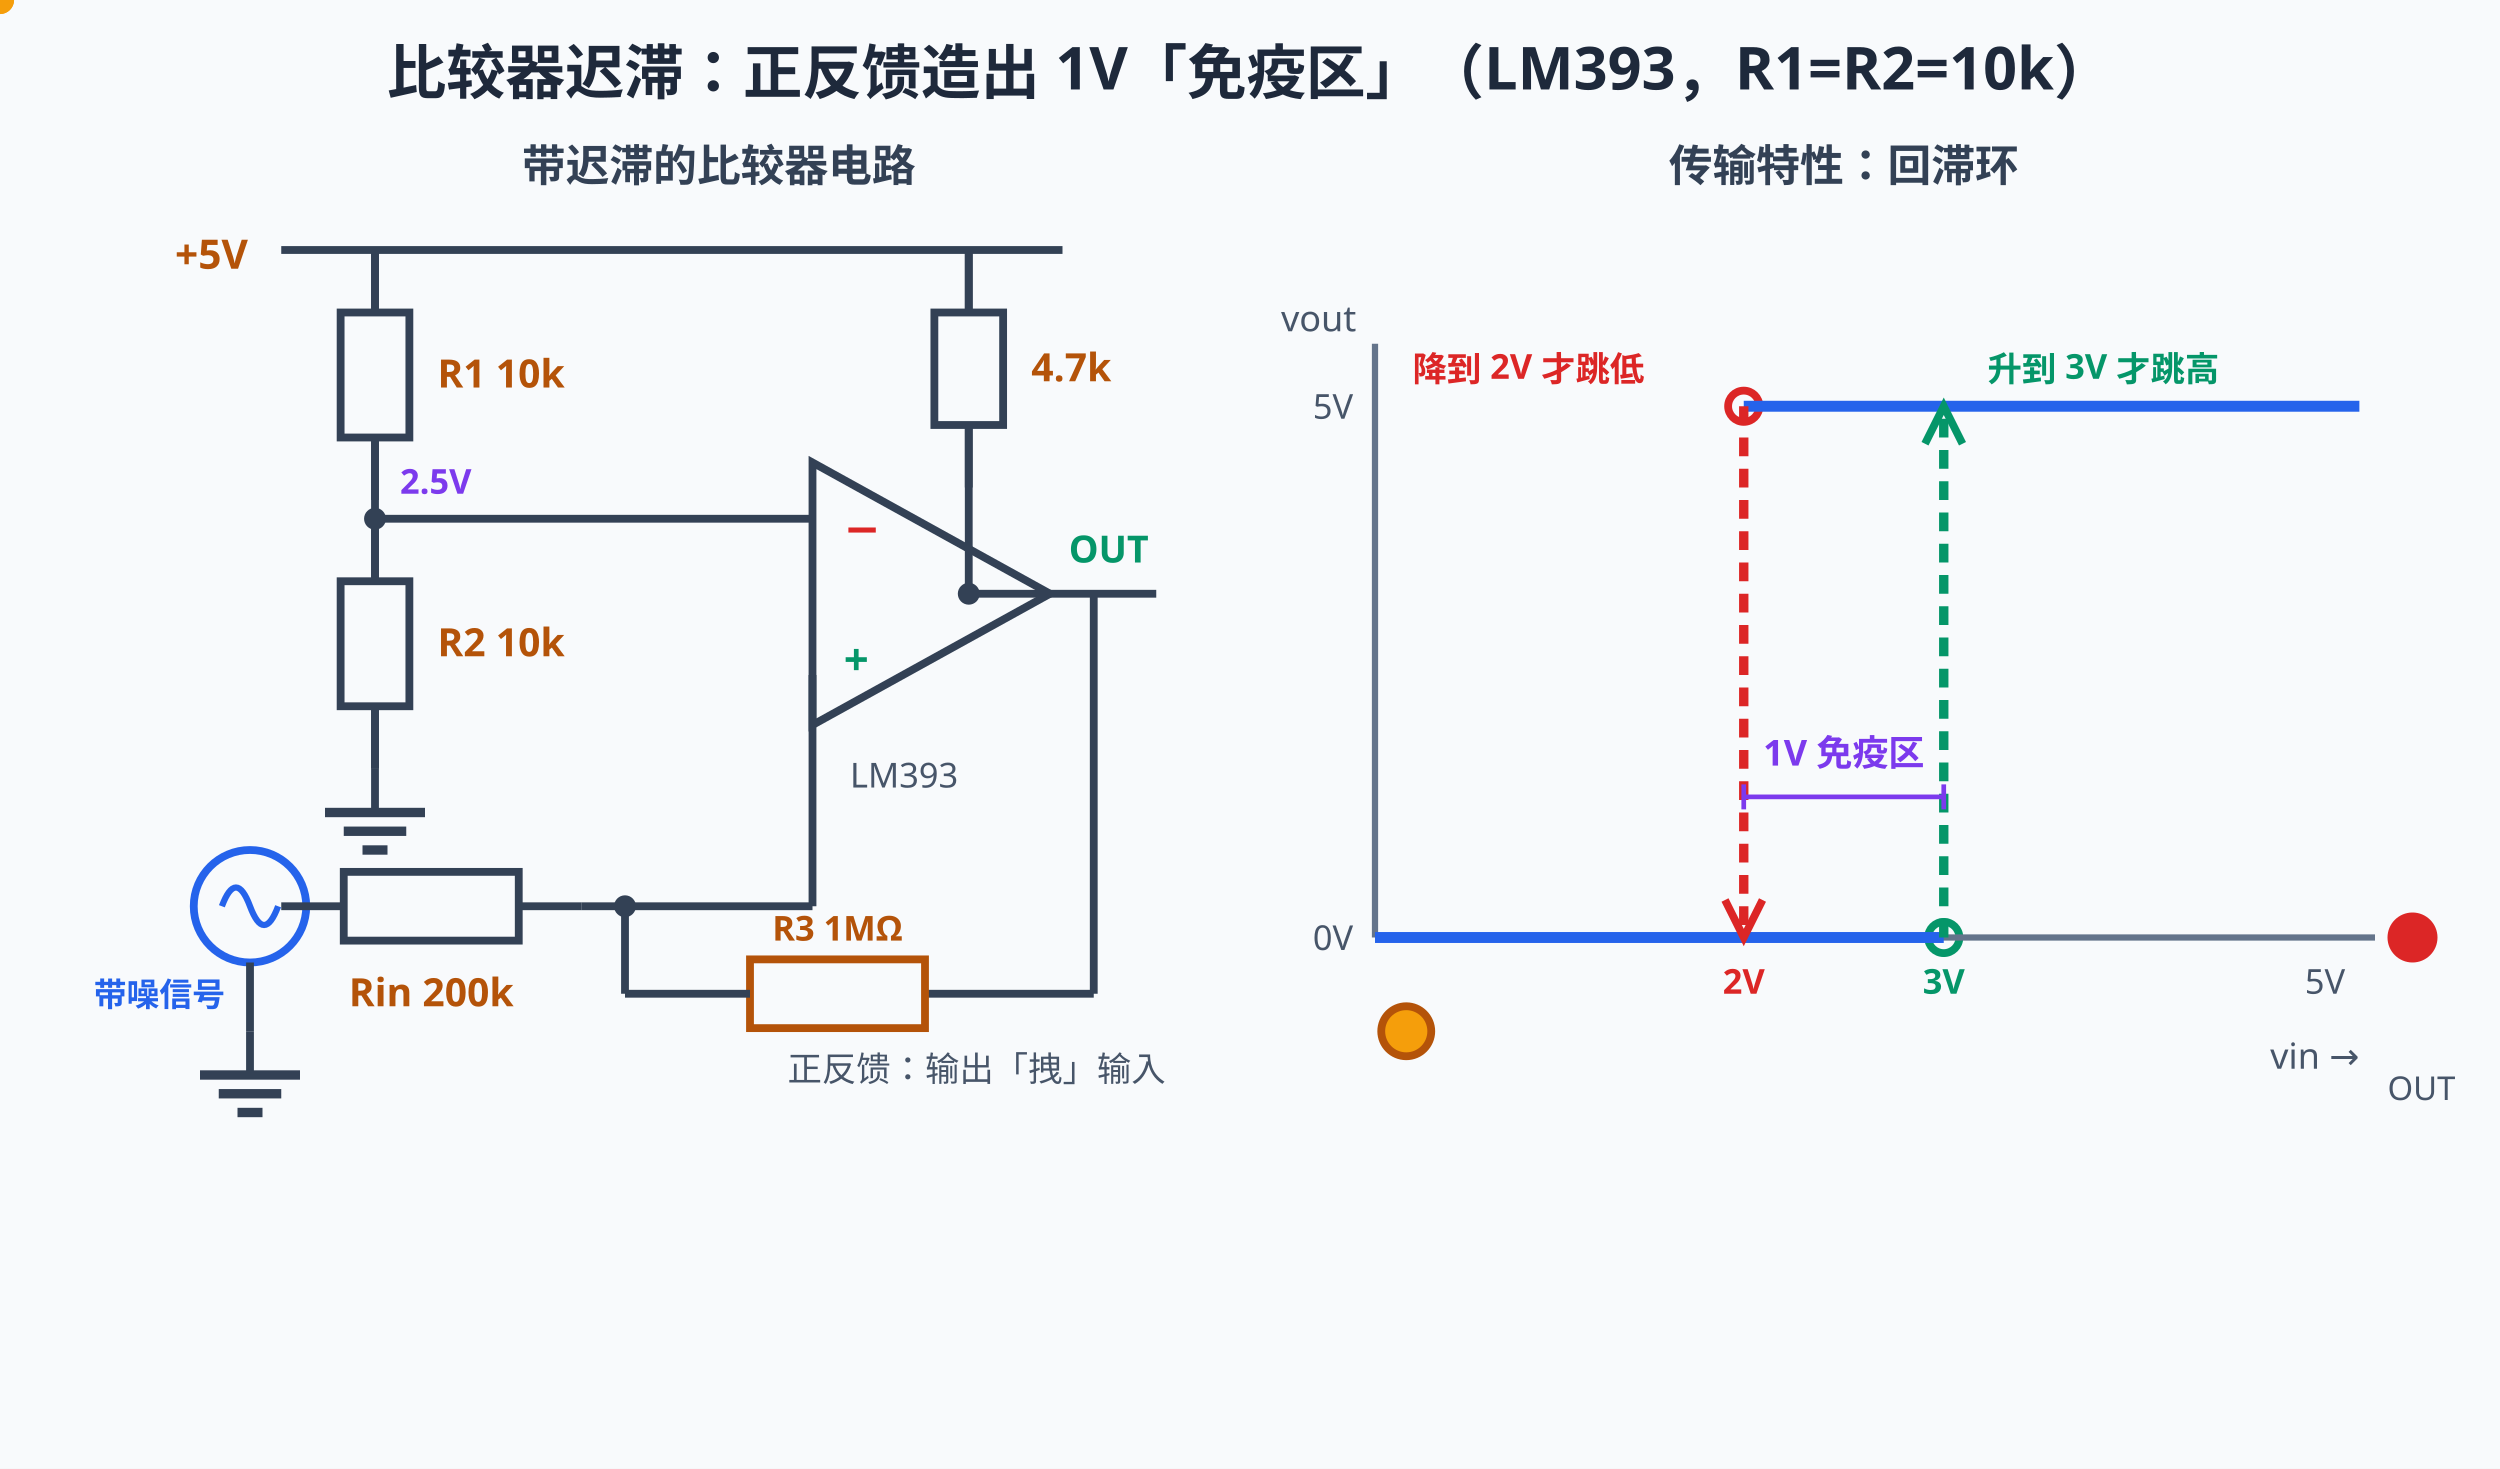
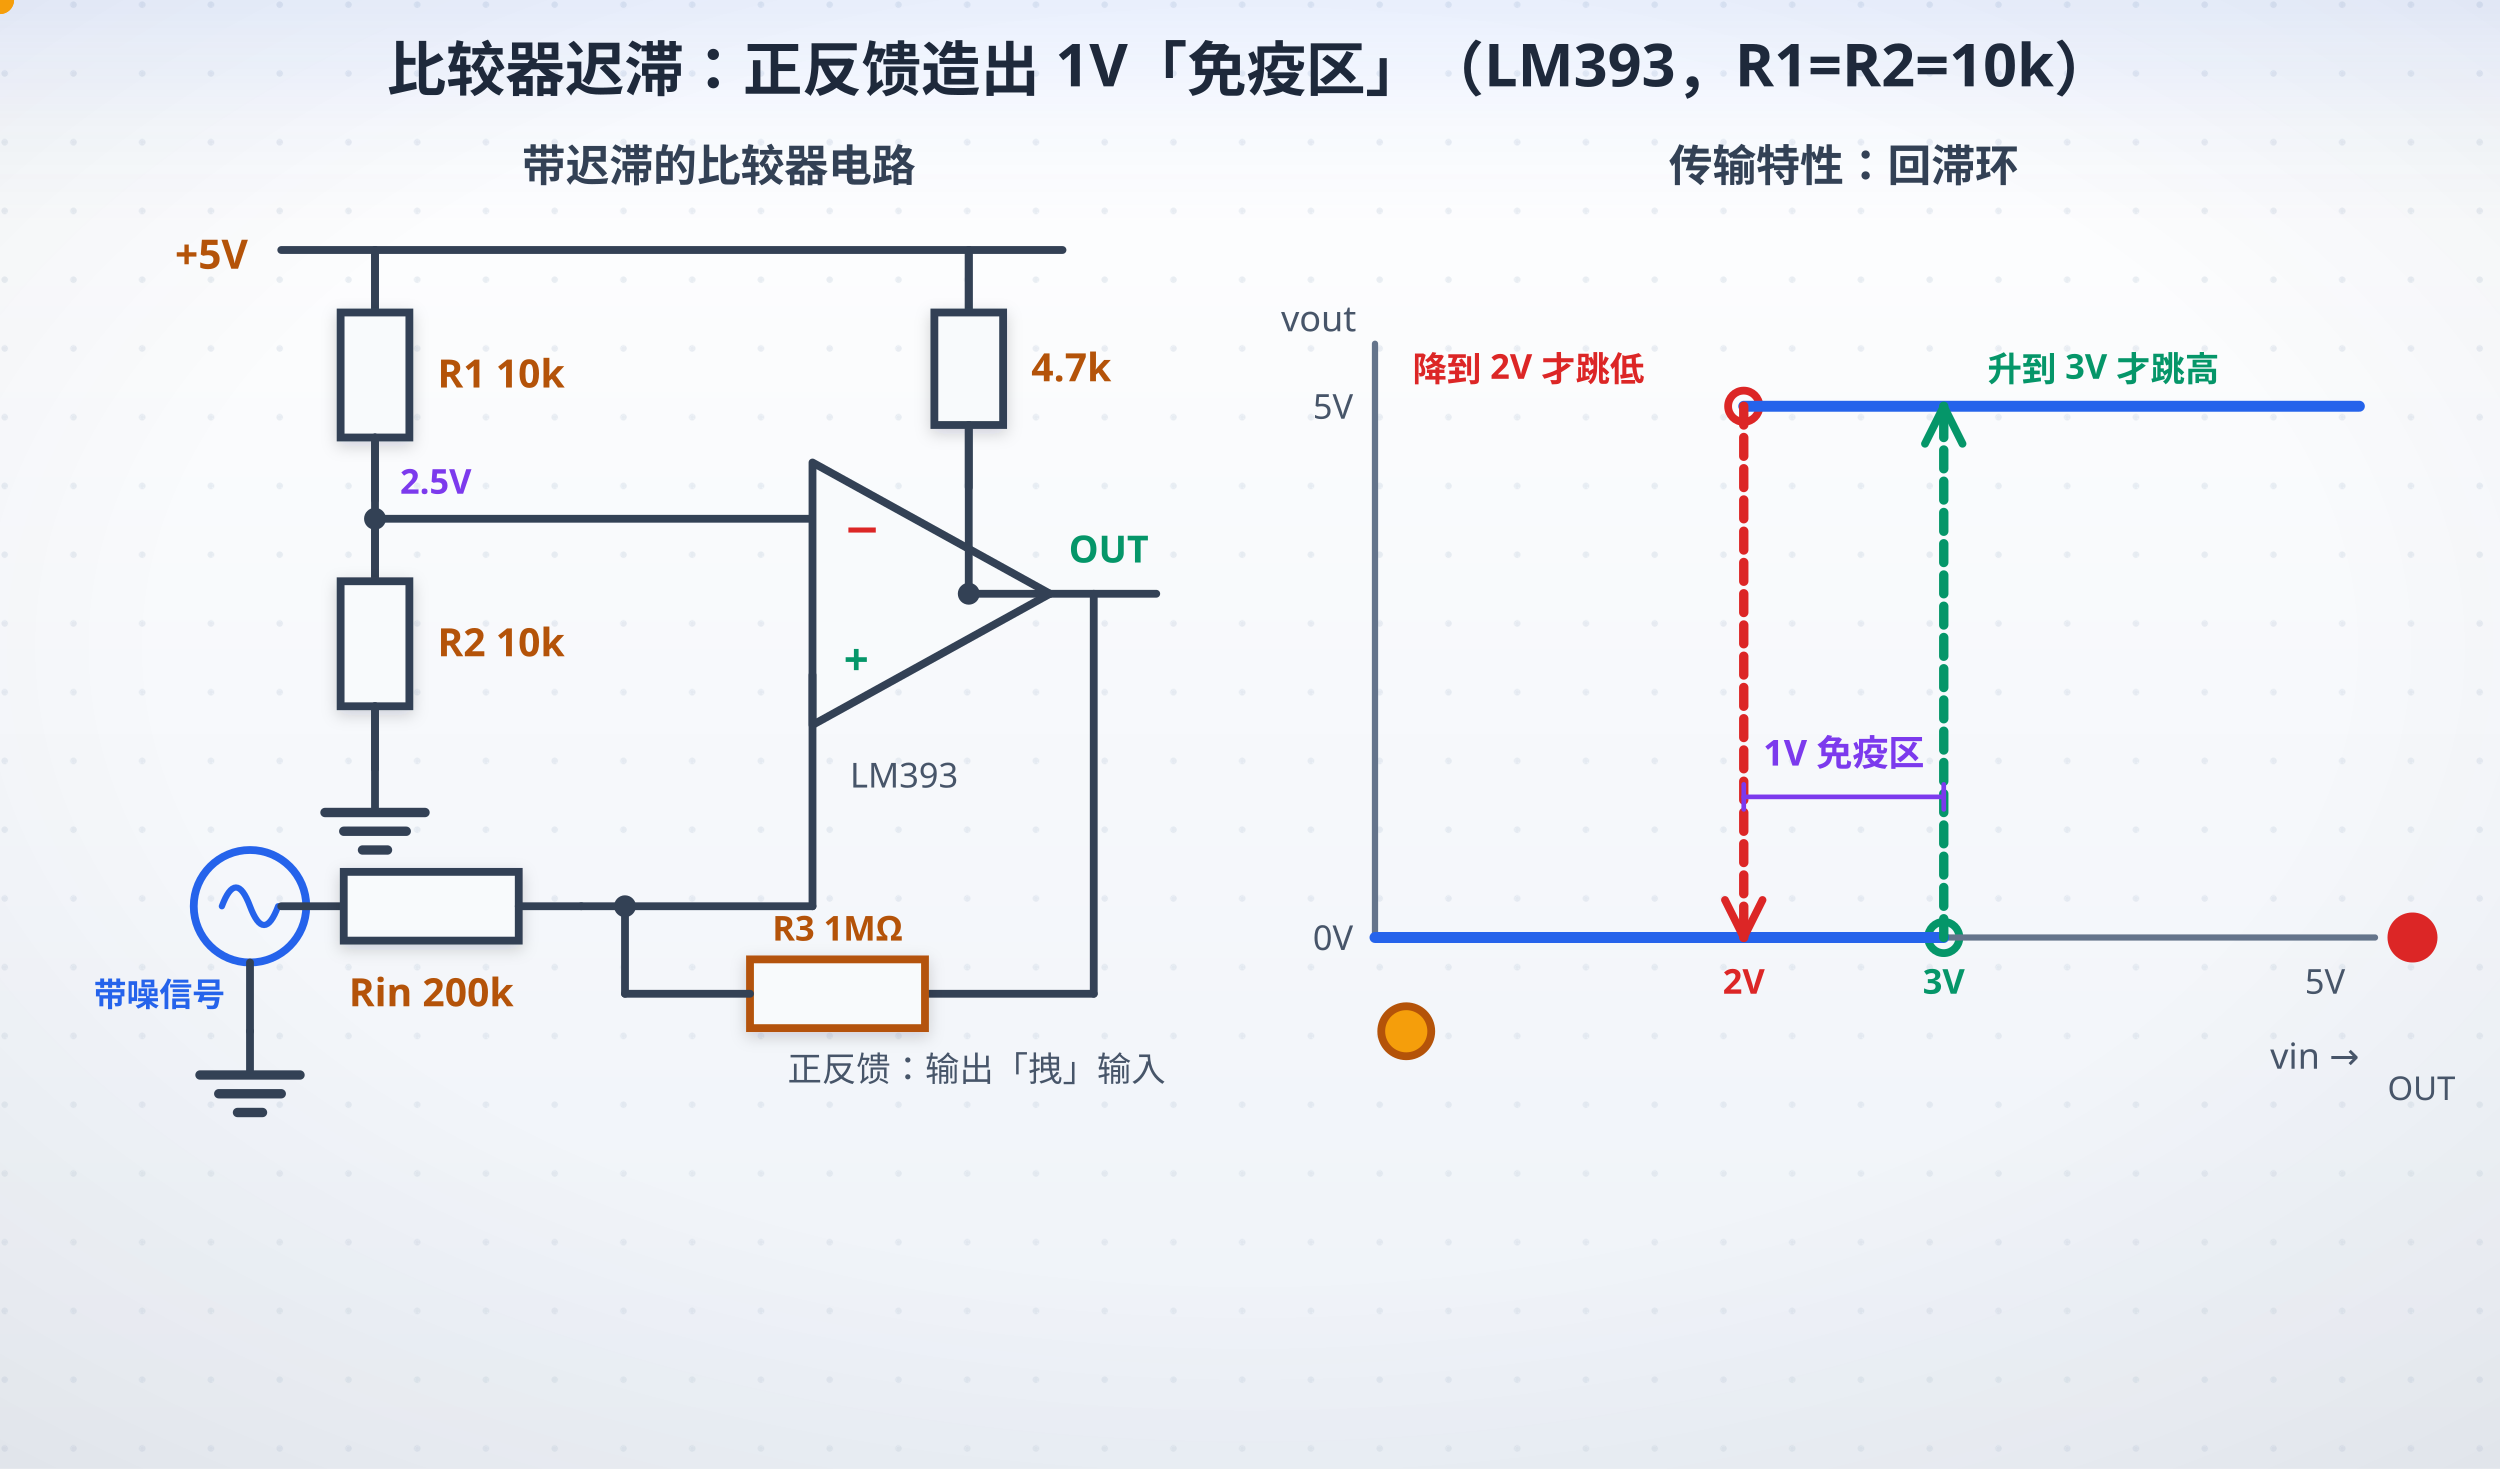
<svg xmlns="http://www.w3.org/2000/svg" width="800" height="470" viewBox="0 0 800 470">
-   <rect width="800" height="470" fill="#f8fafc" />
+   <defs>
+     <linearGradient id="bgL" x1="0" y1="0" x2="0" y2="1">
+       <stop offset="0" stop-color="#ffffff" />
+       <stop offset="1" stop-color="#eef2f8" />
+     </linearGradient>
+     <linearGradient id="bgD" x1="0" y1="0" x2="0" y2="1">
+       <stop offset="0" stop-color="#0a1020" />
+       <stop offset="1" stop-color="#141d30" />
+     </linearGradient>
+     <radialGradient id="vig" cx="0.5" cy="0.44" r="0.78">
+       <stop offset="0.55" stop-color="#0f172a" stop-opacity="0" />
+       <stop offset="1" stop-color="#0f172a" stop-opacity="0.065" />
+     </radialGradient>
+     <linearGradient id="hdr" x1="0" y1="0" x2="0" y2="1">
+       <stop offset="0" stop-color="#2563eb" stop-opacity="0.10" />
+       <stop offset="0.55" stop-color="#2563eb" stop-opacity="0.030" />
+       <stop offset="1" stop-color="#2563eb" stop-opacity="0" />
+     </linearGradient>
+     <linearGradient id="hdrD" x1="0" y1="0" x2="0" y2="1">
+       <stop offset="0" stop-color="#60a5fa" stop-opacity="0.13" />
+       <stop offset="0.55" stop-color="#60a5fa" stop-opacity="0.040" />
+       <stop offset="1" stop-color="#60a5fa" stop-opacity="0" />
+     </linearGradient>
+     <pattern id="dots" width="22" height="22" patternUnits="userSpaceOnUse">
+       <circle cx="1.5" cy="1.5" r="1.05" fill="#cbd5e1" />
+     </pattern>
+     <filter id="soft" x="-40%" y="-40%" width="180%" height="180%">
+       <feDropShadow dx="0" dy="1.6" stdDeviation="2.4" flood-color="#0f172a" flood-opacity="0.17" />
+     </filter>
+     <filter id="pglow" x="-70%" y="-70%" width="240%" height="240%">
+       <feGaussianBlur stdDeviation="2.1" result="b" />
+       <feMerge>
+         <feMergeNode in="b" />
+         <feMergeNode in="SourceGraphic" />
+       </feMerge>
+     </filter>
+   </defs>
+   <rect class="page-bg" width="800" height="470" fill="url(#bgL)" />
+   <rect width="800" height="470" fill="url(#dots)" opacity="0.40" />
+   <rect class="page-vig" width="800" height="470" fill="url(#vig)" />
+   <rect class="page-hdr" width="800" height="72" fill="url(#hdr)" />
  <style>
text{font-family:"Segoe UI","Microsoft YaHei",sans-serif;}
+ .page-bg{fill:url(#bgL)}
+ .page-vig{opacity:1}
+ .page-hdr{fill:url(#hdr)}
+ line,path,polyline,polygon{stroke-linecap:round;stroke-linejoin:round}
+ rect[fill="#f8fafc"],rect[fill="#eff6ff"],rect[fill="#ecfdf5"],rect[fill="#fffbeb"],rect[fill="#fef2f2"],rect[fill="#dbeafe"]{filter:url(#soft)}
@media (prefers-color-scheme: dark){
+ .page-bg{fill:url(#bgD)}
+ .page-vig{opacity:0.45}
+ .page-hdr{fill:url(#hdrD)}
rect[fill="#f8fafc"]{fill:#0f172a}
[fill="#1e293b"]{fill:#f1f5f9}[stroke="#1e293b"]{stroke:#f1f5f9}
[fill="#334155"]{fill:#e2e8f0}[stroke="#334155"]{stroke:#e2e8f0}
[fill="#475569"]{fill:#cbd5e1}[stroke="#475569"]{stroke:#cbd5e1}
[fill="#64748b"]{fill:#94a3b8}[stroke="#64748b"]{stroke:#94a3b8}
[fill="#dbeafe"]{fill:#1e3a8a}[fill="#eff6ff"]{fill:#172554}
[fill="#1d4ed8"]{fill:#60a5fa}[fill="#2563eb"]{fill:#60a5fa}[fill="#3b82f6"]{fill:#60a5fa}
[fill="#ecfdf5"]{fill:#022c22}[fill="#059669"]{fill:#34d399}[fill="#065f46"]{fill:#6ee7b7}[fill="#10b981"]{fill:#34d399}
[fill="#fffbeb"]{fill:#451a03}[fill="#b45309"]{fill:#fcd34d}[fill="#92400e"]{fill:#fcd34d}[fill="#f59e0b"]{fill:#fbbf24}
[fill="#fef2f2"]{fill:#450a0a}[fill="#dc2626"]{fill:#f87171}[fill="#991b1b"]{fill:#fca5a5}
[fill="#cbd5e1"]{fill:#334155}[stroke="#cbd5e1"]{stroke:#475569}
[fill="#ffffff"]{fill:#0f172a}[fill="#94a3b8"]{fill:#64748b}[stroke="#94a3b8"]{stroke:#64748b}
[fill="#7c3aed"]{fill:#a78bfa}[stroke="#7c3aed"]{stroke:#a78bfa}
}
</style>
-   <text x="400" y="30" text-anchor="middle" font-size="19" font-weight="bold" fill="#1e293b">比较器迟滞：正反馈造出 1V「免疫区」（LM393，R1=R2=10k）</text>
+   <text x="400" y="29" text-anchor="middle" font-size="19" font-weight="bold" fill="#1e293b">比较器迟滞：正反馈造出 1V「免疫区」（LM393，R1=R2=10k）</text>
  <text x="230" y="58" text-anchor="middle" font-size="14" font-weight="bold" fill="#334155">带迟滞的比较器电路</text>
  <text x="56" y="86" font-size="13" font-weight="bold" fill="#b45309">+5V</text>
  <line x1="90" y1="80" x2="340" y2="80" stroke="#334155" stroke-width="2.5" />
  <line x1="120" y1="80" x2="120" y2="100" stroke="#334155" stroke-width="2.5" />
  <line x1="120" y1="80" x2="120" y2="100" stroke="#334155" stroke-width="2.5" />
  <rect x="109" y="100" width="22" height="40" fill="#f8fafc" stroke="#334155" stroke-width="2.5" />
  <line x1="120" y1="140" x2="120" y2="160" stroke="#334155" stroke-width="2.5" />
  <text x="140" y="124.0" font-size="12.5" font-weight="bold" fill="#b45309">R1 10k</text>
  <line x1="120" y1="140" x2="120" y2="166" stroke="#334155" stroke-width="2.5" />
  <circle cx="120" cy="166" r="3.5" fill="#334155" />
  <line x1="120" y1="166" x2="120" y2="186" stroke="#334155" stroke-width="2.5" />
  <line x1="120" y1="166" x2="120" y2="186" stroke="#334155" stroke-width="2.5" />
  <rect x="109" y="186" width="22" height="40" fill="#f8fafc" stroke="#334155" stroke-width="2.5" />
  <line x1="120" y1="226" x2="120" y2="246" stroke="#334155" stroke-width="2.5" />
  <text x="140" y="210.0" font-size="12.5" font-weight="bold" fill="#b45309">R2 10k</text>
  <line x1="120" y1="226" x2="120" y2="246" stroke="#334155" stroke-width="2.5" />
  <line x1="120" y1="246" x2="120" y2="260" stroke="#334155" stroke-width="2.5" />
  <line x1="104" y1="260" x2="136" y2="260" stroke="#334155" stroke-width="3" />
  <line x1="110" y1="266" x2="130" y2="266" stroke="#334155" stroke-width="3" />
  <line x1="116" y1="272" x2="124" y2="272" stroke="#334155" stroke-width="3" />
  <text x="128" y="158" font-size="11" font-weight="bold" fill="#7c3aed">2.5V</text>
  <line x1="120" y1="166" x2="260" y2="166" stroke="#334155" stroke-width="2.5" />
  <polygon points="260,148 260,232 336,190" fill="#f8fafc" stroke="#334155" stroke-width="2.5" />
  <text x="270" y="174" font-size="14" font-weight="bold" fill="#dc2626">−</text>
  <text x="270" y="216" font-size="14" font-weight="bold" fill="#059669">+</text>
  <text x="272" y="252" font-size="11" fill="#475569">LM393</text>
  <circle cx="80" cy="290" r="18" fill="none" stroke="#2563eb" stroke-width="2.5" />
  <path d="M71,290 q4.5,-12 9,0 q4.5,12 9,0" fill="none" stroke="#2563eb" stroke-width="2" />
  <text x="30" y="322" font-size="10.5" font-weight="bold" fill="#2563eb">带噪信号</text>
  <line x1="90" y1="290" x2="110" y2="290" stroke="#334155" stroke-width="2.5" />
  <rect x="110" y="279" width="56" height="22" fill="#f8fafc" stroke="#334155" stroke-width="2.5" />
  <line x1="166" y1="290" x2="186" y2="290" stroke="#334155" stroke-width="2.5" />
  <text x="138.0" y="273" text-anchor="middle" font-size="12.5" font-weight="bold" fill="#b45309" />
  <text x="138" y="322" text-anchor="middle" font-size="12.5" font-weight="bold" fill="#b45309">Rin 200k</text>
  <line x1="186" y1="290" x2="260" y2="290" stroke="#334155" stroke-width="2.5" />
  <line x1="260" y1="290" x2="260" y2="216" stroke="#334155" stroke-width="2.5" />
  <circle cx="200" cy="290" r="3.5" fill="#334155" />
  <line x1="80" y1="308" x2="80" y2="330" stroke="#334155" stroke-width="2.5" />
  <line x1="80" y1="330" x2="80" y2="344" stroke="#334155" stroke-width="2.5" />
  <line x1="64" y1="344" x2="96" y2="344" stroke="#334155" stroke-width="3" />
  <line x1="70" y1="350" x2="90" y2="350" stroke="#334155" stroke-width="3" />
  <line x1="76" y1="356" x2="84" y2="356" stroke="#334155" stroke-width="3" />
  <line x1="310" y1="80" x2="310" y2="100" stroke="#334155" stroke-width="2.5" />
  <line x1="310" y1="80" x2="310" y2="100" stroke="#334155" stroke-width="2.5" />
  <rect x="299" y="100" width="22" height="36" fill="#f8fafc" stroke="#334155" stroke-width="2.5" />
  <line x1="310" y1="136" x2="310" y2="156" stroke="#334155" stroke-width="2.5" />
  <text x="330" y="122.0" font-size="12.5" font-weight="bold" fill="#b45309">4.7k</text>
  <line x1="310" y1="136" x2="310" y2="190" stroke="#334155" stroke-width="2.5" />
  <circle cx="310" cy="190" r="3.5" fill="#334155" />
  <line x1="310" y1="190" x2="336" y2="190" stroke="#334155" stroke-width="2.5" />
  <line x1="336" y1="190" x2="370" y2="190" stroke="#334155" stroke-width="2.5" />
  <text x="342" y="180" font-size="12" font-weight="bold" fill="#059669">OUT</text>
  <line x1="350" y1="190" x2="350" y2="318" stroke="#334155" stroke-width="2.5" />
  <line x1="350" y1="318" x2="296" y2="318" stroke="#334155" stroke-width="2.5" />
  <rect x="240" y="307" width="56" height="22" fill="#f8fafc" stroke="#b45309" stroke-width="2.5" />
  <text x="268" y="301" text-anchor="middle" font-size="11" font-weight="bold" fill="#b45309">R3 1MΩ</text>
  <line x1="240" y1="318" x2="200" y2="318" stroke="#334155" stroke-width="2.5" />
  <line x1="200" y1="318" x2="200" y2="290" stroke="#334155" stroke-width="2.5" />
  <circle r="4.5" fill="#f59e0b">
    <animateMotion dur="5s" begin="-0.2s" repeatCount="indefinite" path="M350,190 L350,318 L296,318" />
  </circle>
  <circle r="4.5" fill="#f59e0b">
    <animateMotion dur="5s" begin="-0.7s" repeatCount="indefinite" path="M240,318 L200,318 L200,290" />
  </circle>
  <circle r="4" fill="#f59e0b">
    <animateMotion dur="5s" begin="-1.2s" repeatCount="indefinite" path="M200,290 L260,290 L260,216" />
  </circle>
  <circle cx="622" cy="300" r="5" fill="none" stroke="#059669" stroke-width="2.5">
    <animate attributeName="r" values="5;11;5" dur="1.3s" repeatCount="indefinite" />
    <animate attributeName="opacity" values="0.9;0.2;0.9" dur="1.3s" repeatCount="indefinite" />
  </circle>
  <circle cx="558" cy="130" r="5" fill="none" stroke="#dc2626" stroke-width="2.5">
    <animate attributeName="r" values="5;11;5" dur="1.3s" begin="0.65s" repeatCount="indefinite" />
    <animate attributeName="opacity" values="0.9;0.2;0.9" dur="1.3s" begin="0.65s" repeatCount="indefinite" />
  </circle>
  <text x="252" y="346" font-size="11" fill="#475569">正反馈：输出「拽」输入</text>
  <text x="590" y="58" text-anchor="middle" font-size="14" font-weight="bold" fill="#334155">传输特性：回滞环</text>
  <line x1="440" y1="300" x2="760" y2="300" stroke="#64748b" stroke-width="2" />
  <line x1="440" y1="300" x2="440" y2="110" stroke="#64748b" stroke-width="2" />
  <text x="755" y="342" text-anchor="end" font-size="11.5" fill="#475569">vin →</text>
  <text x="434" y="106" text-anchor="end" font-size="11.5" fill="#475569">vout</text>
  <text x="433" y="134" text-anchor="end" font-size="11" fill="#475569">5V</text>
  <text x="433" y="304" text-anchor="end" font-size="11" fill="#475569">0V</text>
  <text x="622" y="318" text-anchor="middle" font-size="11" font-weight="bold" fill="#059669">3V</text>
  <text x="558" y="318" text-anchor="middle" font-size="11" font-weight="bold" fill="#dc2626">2V</text>
  <text x="744" y="318" text-anchor="middle" font-size="11" fill="#475569">5V</text>
  <path d="M440,300 H622" stroke="#2563eb" stroke-width="3.5" fill="none" />
  <path d="M558,130 H755" stroke="#2563eb" stroke-width="3.5" fill="none" />
  <line x1="622" y1="300" x2="622" y2="130" stroke="#059669" stroke-width="3" stroke-dasharray="6,4">
    <animate attributeName="opacity" values="0.35;1;0.35" dur="1.3s" repeatCount="indefinite" />
  </line>
  <line x1="558" y1="130" x2="558" y2="300" stroke="#dc2626" stroke-width="3" stroke-dasharray="6,4">
    <animate attributeName="opacity" values="0.35;1;0.35" dur="1.3s" begin="0.65s" repeatCount="indefinite" />
  </line>
  <path d="M616,142 L622,130 L628,142" stroke="#059669" stroke-width="2.5" fill="none" />
  <path d="M552,288 L558,300 L564,288" stroke="#dc2626" stroke-width="2.5" fill="none" />
  <text x="636" y="122" font-size="11" font-weight="bold" fill="#059669">升到 3V 才跳高</text>
  <text x="452" y="122" font-size="11" font-weight="bold" fill="#dc2626">降到 2V 才跳低</text>
  <text x="590" y="245" text-anchor="middle" font-size="11.5" font-weight="bold" fill="#7c3aed">1V 免疫区</text>
  <line x1="558" y1="255" x2="622" y2="255" stroke="#7c3aed" stroke-width="1.5" />
  <path d="M558,251 L558,259 M622,251 L622,259" stroke="#7c3aed" stroke-width="1.5" />
  <circle cx="450" cy="330" r="8" fill="#f59e0b" stroke="#b45309" stroke-width="2.5">
    <animate attributeName="cx" values="450;745;450" keyTimes="0;0.5;1" dur="5s" repeatCount="indefinite" />
  </circle>
  <circle cx="772" cy="300" r="8" fill="#dc2626">
    <animate attributeName="cy" values="300;300;130;130;300;300" keyTimes="0;0.385;0.415;0.885;0.915;1" dur="5s" repeatCount="indefinite" />
    <animate attributeName="fill" values="#dc2626;#dc2626;#059669;#059669;#dc2626;#dc2626" keyTimes="0;0.385;0.415;0.885;0.915;1" dur="5s" repeatCount="indefinite" />
  </circle>
  <text x="764" y="352" font-size="10.5" fill="#475569">OUT</text>
-   <text x="400" y="400" text-anchor="middle" font-size="14.5" font-weight="bold" fill="#b45309" opacity="0">① 基准 2.5V；R3 把输出状态「拽」回 IN+——阈值随输出而变<animate attributeName="opacity" values="0;1;1;0;0" keyTimes="0;0.04;0.2;0.24;1" dur="5s" repeatCount="indefinite" />
-   </text>
-   <text x="400" y="400" text-anchor="middle" font-size="14.5" font-weight="bold" fill="#059669" opacity="0">② 输出低时阈值被抬到 3V：输入必须升过 3V 才翻转<animate attributeName="opacity" values="0;0;1;1;0;0" keyTimes="0;0.24;0.28;0.5;0.54;1" dur="5s" repeatCount="indefinite" />
-   </text>
-   <text x="400" y="400" text-anchor="middle" font-size="14.5" font-weight="bold" fill="#dc2626" opacity="0">③ 输出高时阈值被压到 2V：输入必须跌破 2V 才翻回<animate attributeName="opacity" values="0;0;1;1;0;0" keyTimes="0;0.54;0.58;0.78;0.82;1" dur="5s" repeatCount="indefinite" />
-   </text>
-   <text x="400" y="400" text-anchor="middle" font-size="14.5" font-weight="bold" fill="#2563eb" opacity="0">④ 噪声在 1V 窗口里随便闹——输出纹丝不动<animate attributeName="opacity" values="0;0;1;1" keyTimes="0;0.82;0.86;1" dur="5s" repeatCount="indefinite" />
-   </text>
+   <g>
+     <animateTransform attributeName="transform" type="translate" values="0 6.0;0 0.0;0 0.0;0 6.0;0 6.0" keyTimes="0;0.04;0.2;0.24;1" dur="5s" repeatCount="indefinite" />
+     <rect x="170.3" y="386.9" width="459.4" height="24.1" rx="12.0" fill="#b45309" fill-opacity="0.09" stroke="#b45309" stroke-opacity="0.38" stroke-width="1.3" filter="url(#soft)" opacity="0">
+       <animate attributeName="opacity" values="0;1;1;0;0" keyTimes="0;0.04;0.2;0.24;1" dur="5s" repeatCount="indefinite" />
+     </rect>
+     <text x="400" y="400" text-anchor="middle" font-size="14.5" font-weight="bold" fill="#b45309" opacity="0">① 基准 2.5V；R3 把输出状态「拽」回 IN+——阈值随输出而变<animate attributeName="opacity" values="0;1;1;0;0" keyTimes="0;0.04;0.2;0.24;1" dur="5s" repeatCount="indefinite" />
+     </text>
+   </g>
+   <g>
+     <animateTransform attributeName="transform" type="translate" values="0 6.0;0 6.0;0 0.0;0 0.0;0 6.0;0 6.0" keyTimes="0;0.24;0.28;0.5;0.54;1" dur="5s" repeatCount="indefinite" />
+     <rect x="204.4" y="386.9" width="391.2" height="24.1" rx="12.0" fill="#059669" fill-opacity="0.09" stroke="#059669" stroke-opacity="0.38" stroke-width="1.3" filter="url(#soft)" opacity="0">
+       <animate attributeName="opacity" values="0;0;1;1;0;0" keyTimes="0;0.24;0.28;0.5;0.54;1" dur="5s" repeatCount="indefinite" />
+     </rect>
+     <text x="400" y="400" text-anchor="middle" font-size="14.5" font-weight="bold" fill="#059669" opacity="0">② 输出低时阈值被抬到 3V：输入必须升过 3V 才翻转<animate attributeName="opacity" values="0;0;1;1;0;0" keyTimes="0;0.24;0.28;0.5;0.54;1" dur="5s" repeatCount="indefinite" />
+     </text>
+   </g>
+   <g>
+     <animateTransform attributeName="transform" type="translate" values="0 6.0;0 6.0;0 0.0;0 0.0;0 6.0;0 6.0" keyTimes="0;0.54;0.58;0.78;0.82;1" dur="5s" repeatCount="indefinite" />
+     <rect x="204.4" y="386.9" width="391.2" height="24.1" rx="12.0" fill="#dc2626" fill-opacity="0.09" stroke="#dc2626" stroke-opacity="0.38" stroke-width="1.3" filter="url(#soft)" opacity="0">
+       <animate attributeName="opacity" values="0;0;1;1;0;0" keyTimes="0;0.54;0.58;0.78;0.82;1" dur="5s" repeatCount="indefinite" />
+     </rect>
+     <text x="400" y="400" text-anchor="middle" font-size="14.5" font-weight="bold" fill="#dc2626" opacity="0">③ 输出高时阈值被压到 2V：输入必须跌破 2V 才翻回<animate attributeName="opacity" values="0;0;1;1;0;0" keyTimes="0;0.54;0.58;0.78;0.82;1" dur="5s" repeatCount="indefinite" />
+     </text>
+   </g>
+   <g>
+     <animateTransform attributeName="transform" type="translate" values="0 6.0;0 6.0;0 0.0;0 0.0" keyTimes="0;0.82;0.86;1" dur="5s" repeatCount="indefinite" />
+     <rect x="231.8" y="386.9" width="336.4" height="24.1" rx="12.0" fill="#2563eb" fill-opacity="0.09" stroke="#2563eb" stroke-opacity="0.38" stroke-width="1.3" filter="url(#soft)" opacity="0">
+       <animate attributeName="opacity" values="0;0;1;1" keyTimes="0;0.82;0.86;1" dur="5s" repeatCount="indefinite" />
+     </rect>
+     <text x="400" y="400" text-anchor="middle" font-size="14.5" font-weight="bold" fill="#2563eb" opacity="0">④ 噪声在 1V 窗口里随便闹——输出纹丝不动<animate attributeName="opacity" values="0;0;1;1" keyTimes="0;0.82;0.86;1" dur="5s" repeatCount="indefinite" />
+     </text>
+   </g>
  <g opacity="0">
    <animate attributeName="opacity" values="0;0;1;1" keyTimes="0;0.88;0.92;1" dur="5s" repeatCount="indefinite" />
-     <rect x="90" y="424" width="620" height="34" rx="8" fill="#ecfdf5" stroke="#059669" stroke-width="1.5" />
-     <text x="400" y="446" text-anchor="middle" font-size="13.5" font-weight="bold" fill="#059669">窗口 ≈ (Rin÷R3)·(VOH−VOL) · LM393 开漏输出必须接上拉电阻 4.7kΩ</text>
+     <rect x="90" y="424" width="620" height="34.0" rx="9" fill="#ecfdf5" stroke="#059669" stroke-width="1.5" filter="url(#soft)" />
+     <rect x="96" y="431" width="3" height="20.0" rx="1.5" fill="#059669" />
+     <text x="400" y="446.0" text-anchor="middle" font-size="13.5" font-weight="bold" fill="#059669">窗口 ≈ (Rin÷R3)·(VOH−VOL) · LM393 开漏输出必须接上拉电阻 4.7kΩ</text>
  </g>
</svg>
